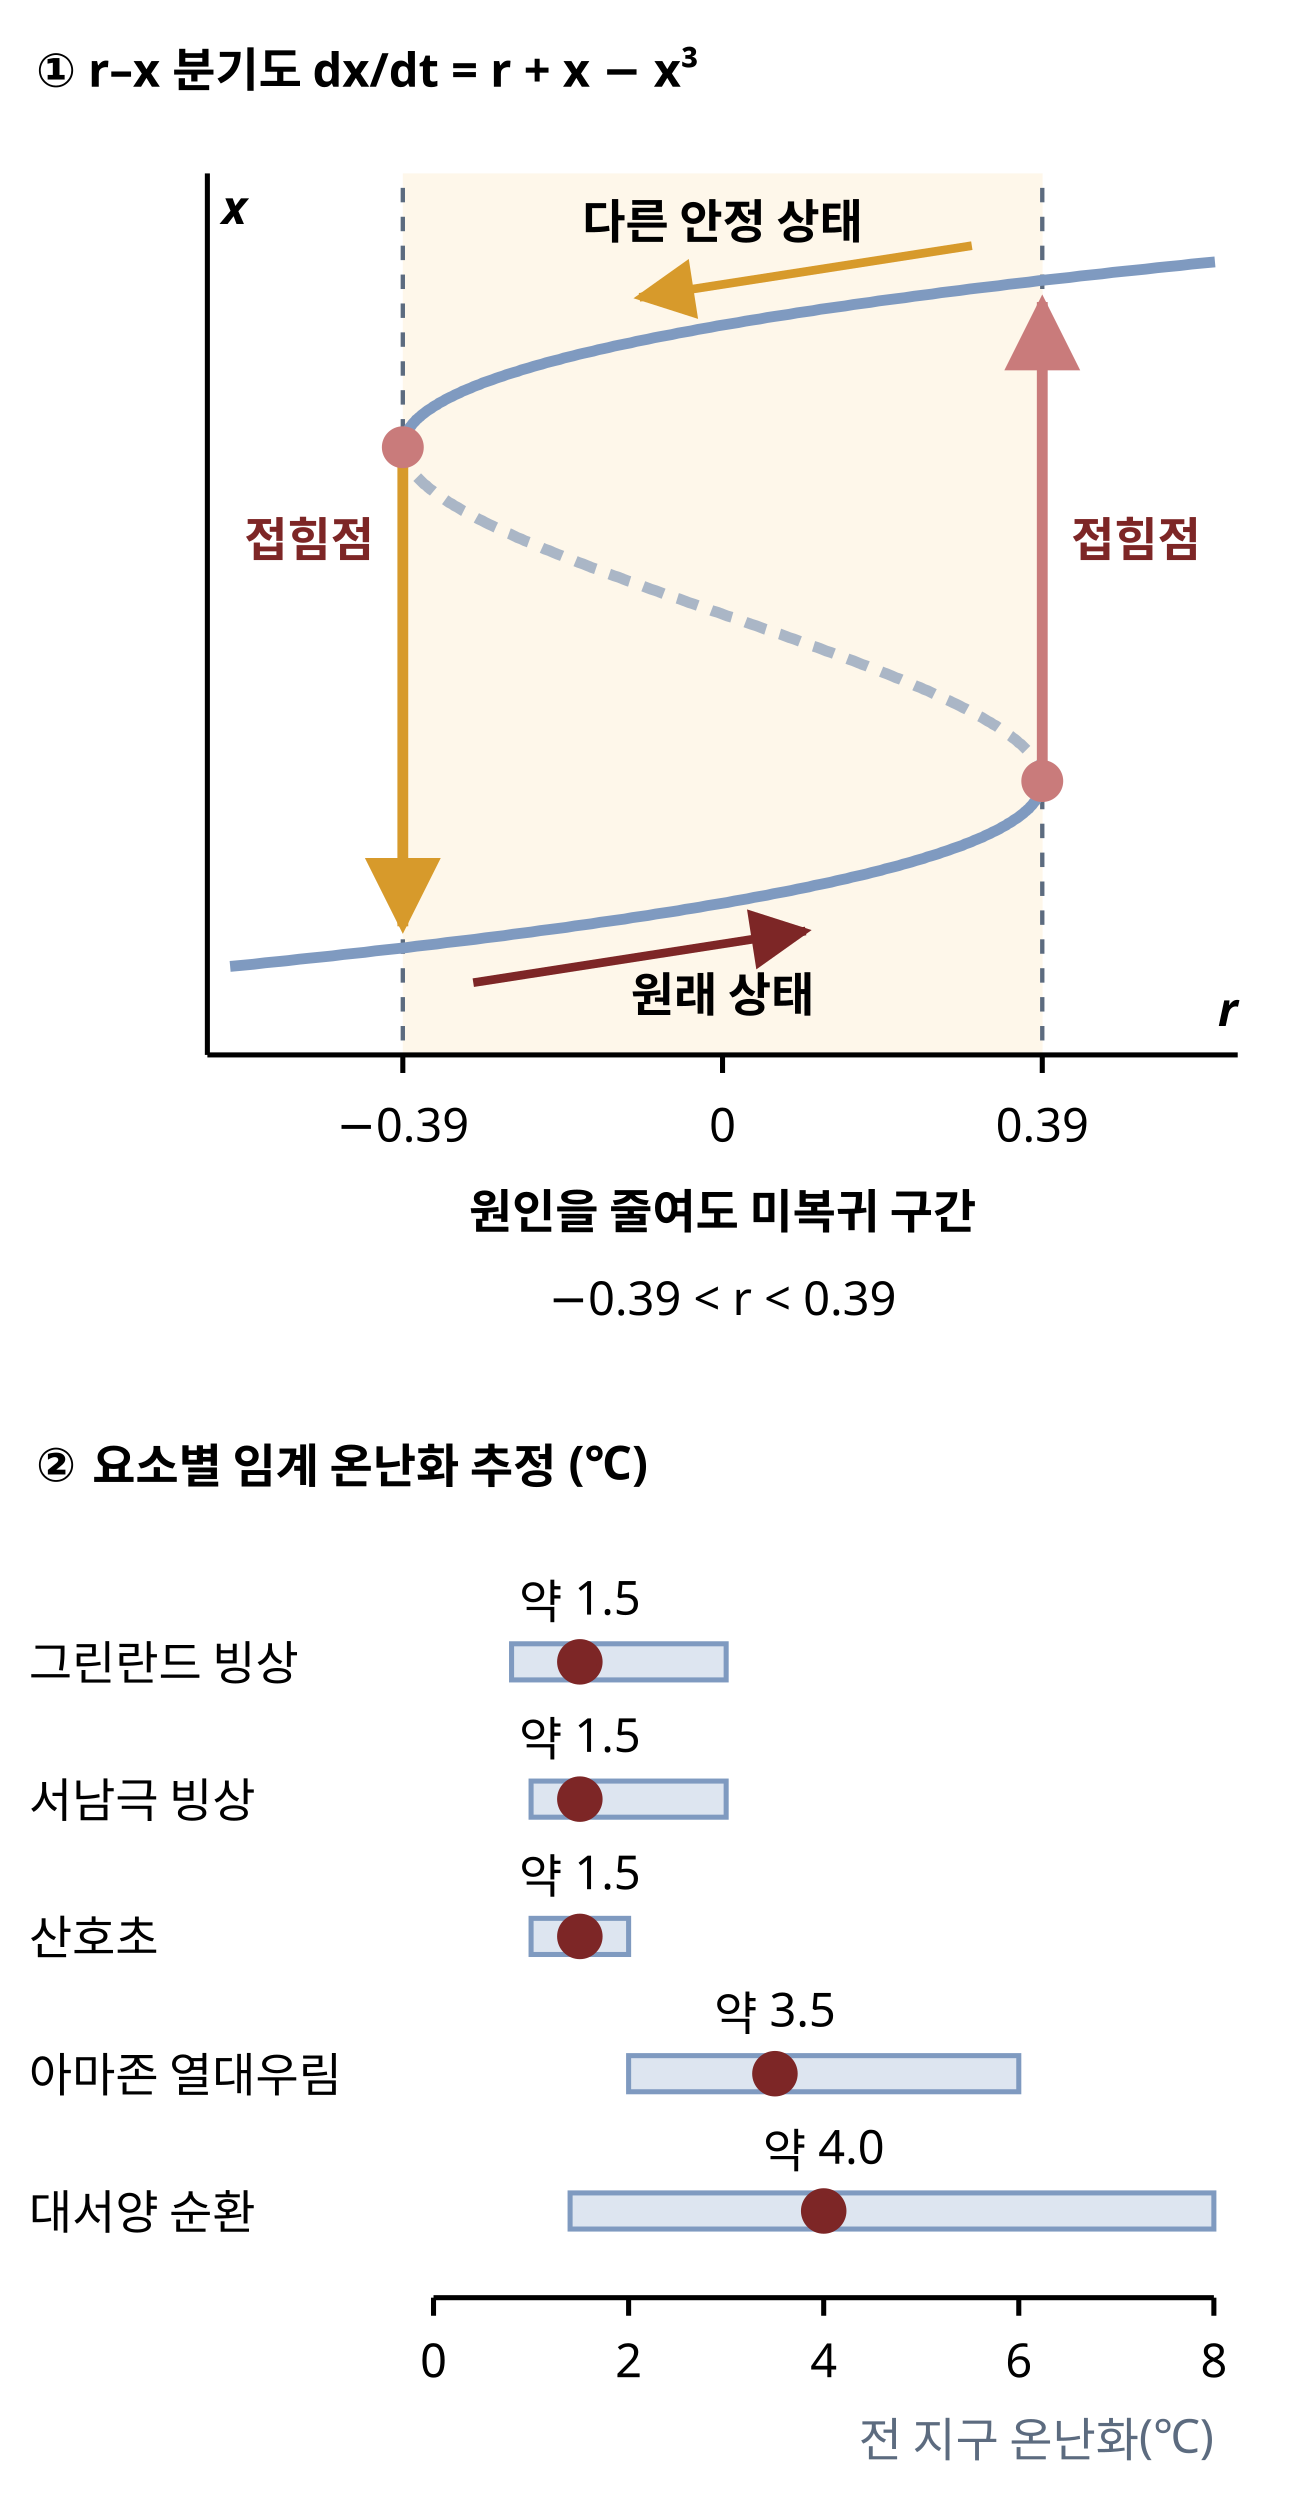
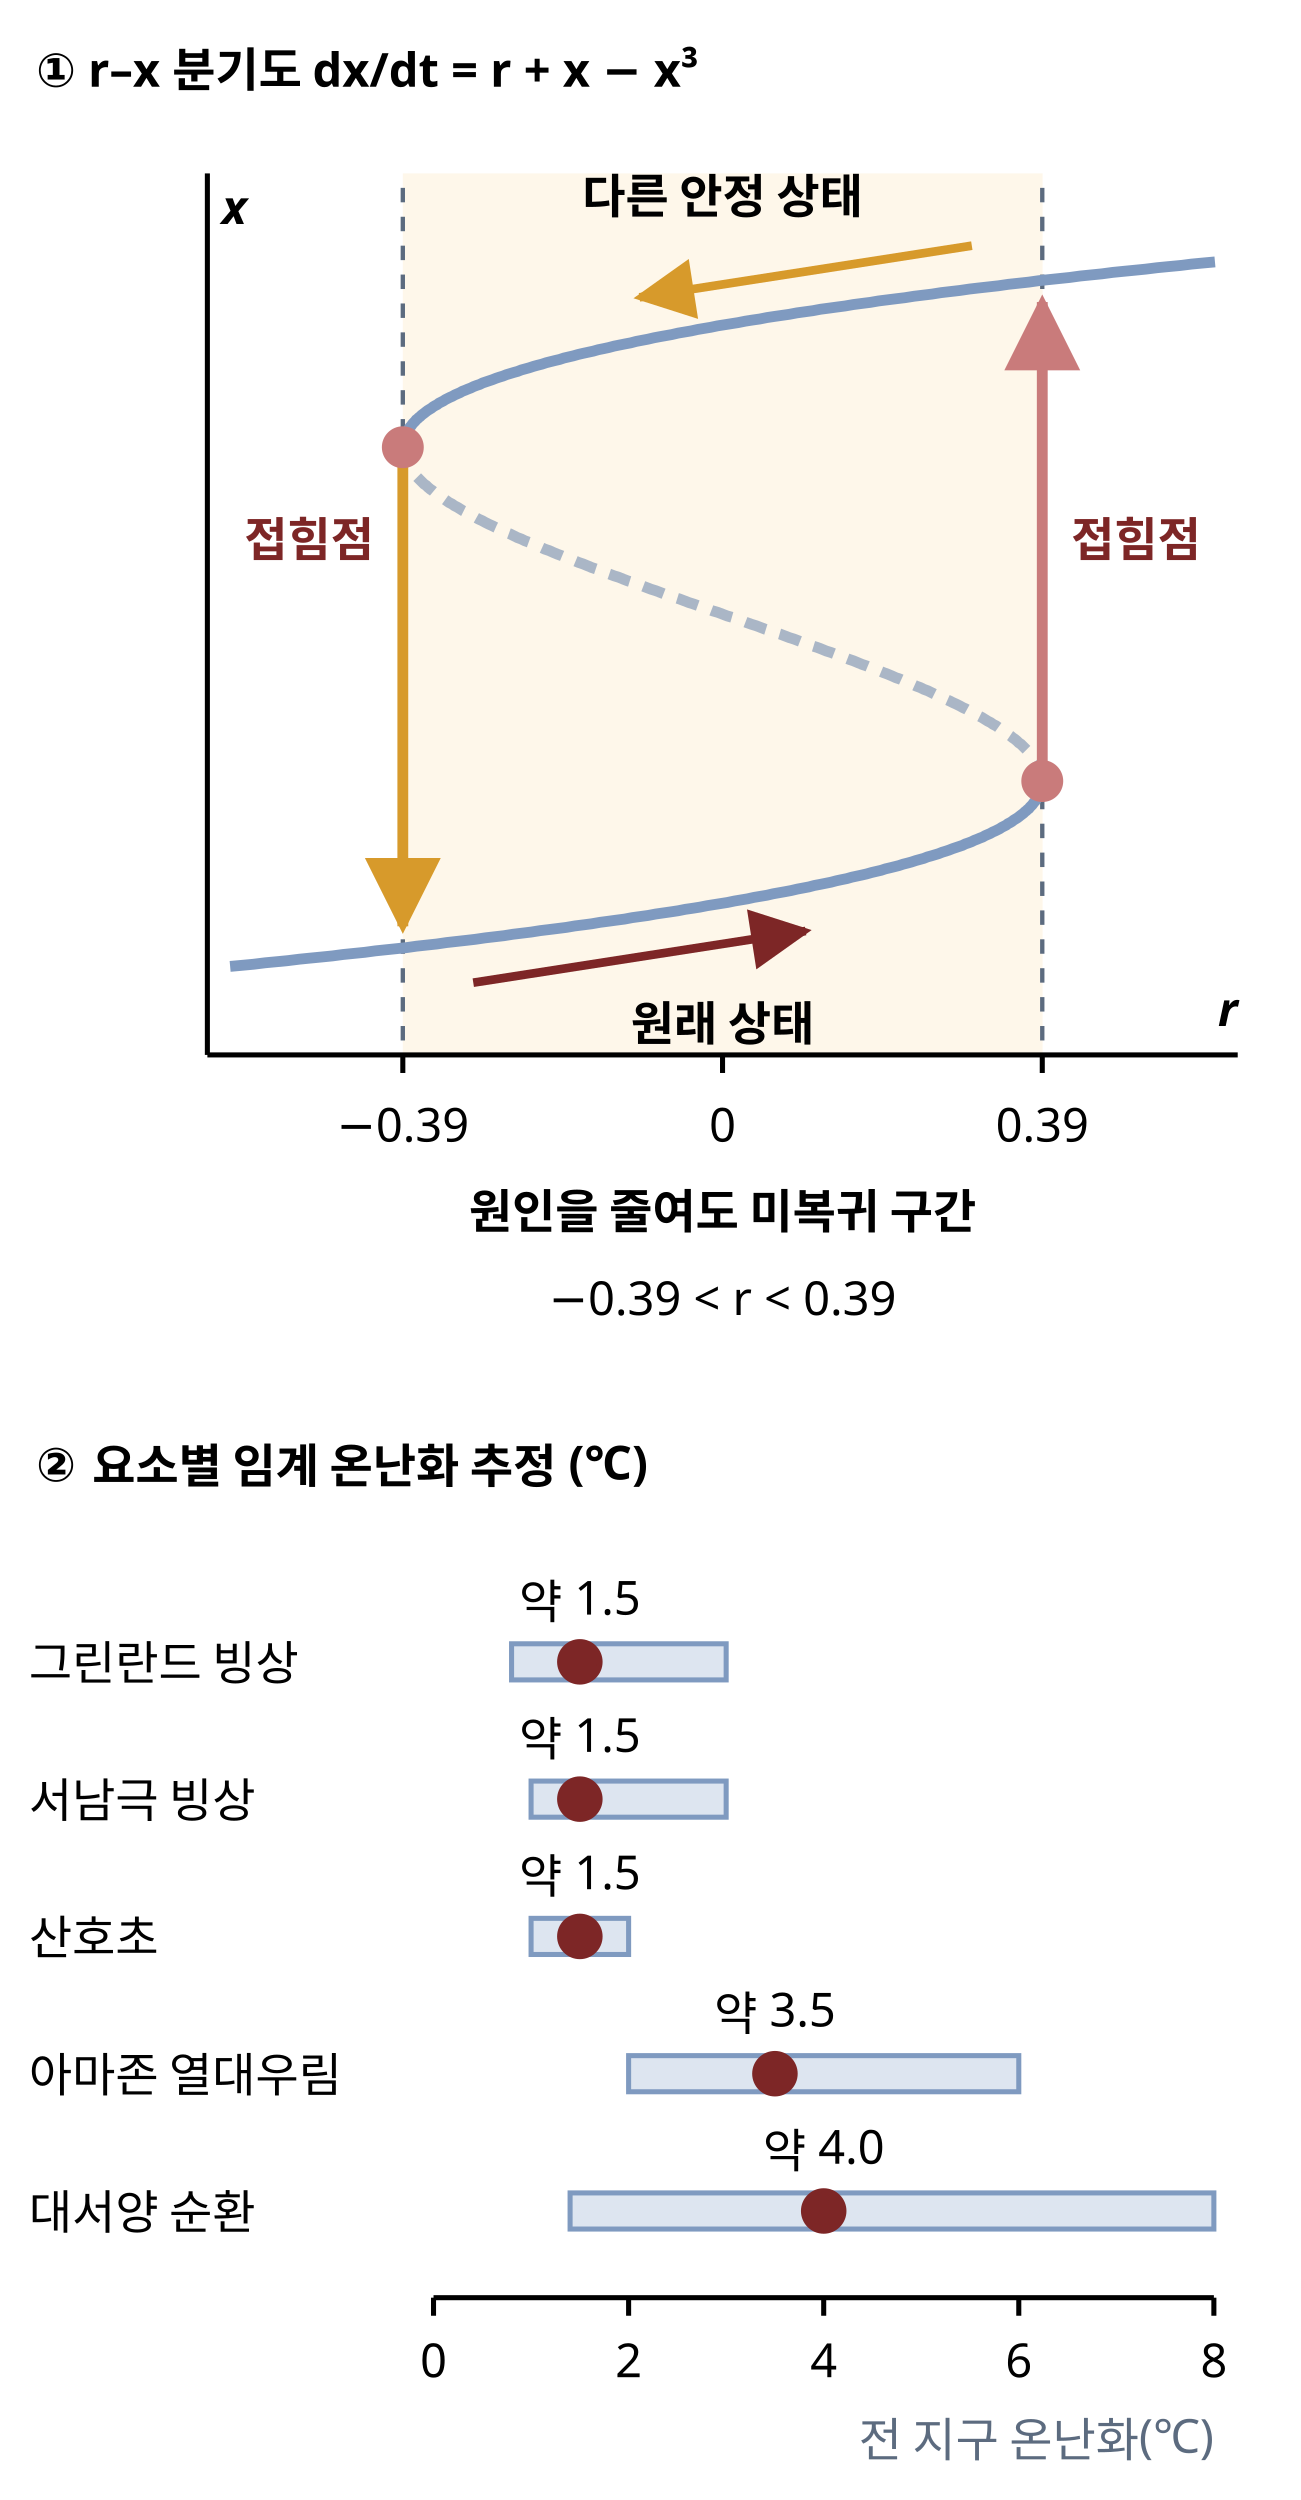
<svg xmlns="http://www.w3.org/2000/svg" class="si si-illus" viewBox="0 0 360 692" style="max-width:360px;color:var(--si-ink,var(--text,#1f2328))" role="img" aria-labelledby="climate-tipping-point-t" font-family="'Pretendard','Noto Sans KR','Apple SD Gothic Neo',sans-serif" font-size="13" fill="currentColor">
  <defs>
    <marker id="climate-tipping-point-ar" viewBox="0 0 10 10" refX="9" refY="5" markerWidth="7" markerHeight="7" orient="auto-start-reverse">
      <path d="M0,0L10,5L0,10z" style="fill:var(--si-limit,#7d2626)" />
    </marker>
    <marker id="climate-tipping-point-ar-1" viewBox="0 0 10 10" refX="9" refY="5" markerWidth="7" markerHeight="7" orient="auto-start-reverse">
      <path d="M0,0L10,5L0,10z" style="fill:var(--si-amber-s,#d79a2b)" />
    </marker>
    <marker id="climate-tipping-point-ar-2" viewBox="0 0 10 10" refX="9" refY="5" markerWidth="7" markerHeight="7" orient="auto-start-reverse">
      <path d="M0,0L10,5L0,10z" style="fill:var(--si-rose-s,#c97b7b)" />
    </marker>
  </defs>
  <text x="10" y="24" font-weight="700">① r–x 분기도  dx/dt = r + x − x³</text>
  <rect x="111.5" y="48" width="177.1" height="244" style="stroke:none;fill:var(--si-amber-f,#fdf0d8)" stroke-width="0" fill-opacity="0.55" />
  <line x1="57.4" y1="292" x2="342.6" y2="292" style="stroke:currentColor;fill:none" stroke-width="1.4" />
  <line x1="57.4" y1="48" x2="57.4" y2="292" style="stroke:currentColor;fill:none" stroke-width="1.4" />
  <line x1="111.5" y1="292" x2="111.5" y2="297" style="stroke:currentColor;fill:none" stroke-width="1.4" />
  <line x1="200" y1="292" x2="200" y2="297" style="stroke:currentColor;fill:none" stroke-width="1.4" />
  <line x1="288.5" y1="292" x2="288.5" y2="297" style="stroke:currentColor;fill:none" stroke-width="1.4" />
  <line x1="111.5" y1="52" x2="111.5" y2="292" style="stroke:var(--si-general,#5c6b7f);fill:none" stroke-width="1.2" stroke-dasharray="4 4" />
  <line x1="288.5" y1="52" x2="288.5" y2="292" style="stroke:var(--si-general,#5c6b7f);fill:none" stroke-width="1.2" stroke-dasharray="4 4" />
  <polyline points="63.7,267.5 67,267.2 70.2,266.9 73.4,266.5 76.6,266.2 79.7,265.9 82.9,265.5 85.9,265.2 89,264.9 92,264.6 95,264.2 98,263.9 101,263.6 103.9,263.2 106.8,262.9 109.7,262.6 112.5,262.3 115.3,261.9 118.1,261.6 120.9,261.3 123.6,260.9 126.3,260.6 129,260.3 131.6,260 134.3,259.6 136.9,259.3 139.5,259 142,258.6 144.5,258.3 147,258 149.5,257.6 152,257.3 154.4,257 156.8,256.7 159.1,256.3 161.5,256 163.8,255.7 166.1,255.3 168.4,255 170.6,254.7 172.9,254.4 175,254 177.2,253.7 179.4,253.4 181.5,253 183.6,252.7 185.7,252.4 187.7,252.1 189.7,251.7 191.8,251.4 193.7,251.1 195.7,250.7 197.6,250.4 199.5,250.1 201.4,249.8 203.3,249.4 205.1,249.1 206.9,248.8 208.7,248.4 210.5,248.1 212.3,247.8 214,247.4 215.7,247.1 217.4,246.8 219,246.5 220.7,246.1 222.3,245.8 223.9,245.5 225.4,245.1 227,244.8 228.5,244.5 230,244.2 231.5,243.8 232.9,243.5 234.4,243.2 235.8,242.8 237.2,242.5 238.6,242.2 239.9,241.9 241.3,241.5 242.6,241.2 243.9,240.9 245.1,240.5 246.4,240.2 247.6,239.9 248.8,239.6 250,239.2 251.2,238.9 252.3,238.6 253.5,238.2 254.6,237.9 255.7,237.6 256.7,237.2 257.8,236.9 258.8,236.6 259.8,236.3 260.8,235.9 261.8,235.6 262.7,235.3 263.7,234.9 264.6,234.6 265.5,234.3 266.4,234 267.2,233.6 268.1,233.3 268.9,233 269.7,232.6 270.5,232.3 271.2,232 272,231.7 272.7,231.3 273.4,231 274.1,230.7 274.8,230.3 275.5,230 276.1,229.7 276.7,229.4 277.3,229 277.9,228.7 278.5,228.4 279,228 279.6,227.7 280.1,227.4 280.6,227 281.1,226.7 281.6,226.4 282,226.1 282.5,225.7 282.9,225.4 283.3,225.1 283.7,224.7 284.1,224.4 284.4,224.1 284.8,223.8 285.1,223.4 285.4,223.1 285.7,222.8 286,222.4 286.2,222.1 286.5,221.8 286.7,221.5 287,221.1 287.2,220.8 287.4,220.5 287.5,220.1 287.7,219.8 287.8,219.5 288,219.1 288.1,218.8 288.2,218.5 288.3,218.2 288.4,217.8 288.4,217.5 288.5,217.2 288.5,216.8 288.5,216.5 288.5,216.2" style="stroke:var(--si-blue-s,#7f9ac0);fill:none" stroke-width="3" />
  <polyline points="111.5,123.8 111.5,123.5 111.5,123.2 111.5,122.8 111.6,122.5 111.6,122.2 111.7,121.8 111.8,121.5 111.9,121.2 112,120.9 112.2,120.5 112.3,120.2 112.5,119.9 112.6,119.5 112.8,119.2 113,118.9 113.3,118.5 113.5,118.2 113.8,117.9 114,117.6 114.3,117.2 114.6,116.9 114.9,116.6 115.2,116.2 115.6,115.9 115.9,115.6 116.3,115.3 116.7,114.9 117.1,114.6 117.5,114.3 118,113.9 118.4,113.6 118.9,113.3 119.4,113 119.9,112.6 120.4,112.3 121,112 121.5,111.6 122.1,111.3 122.7,111 123.3,110.6 123.9,110.3 124.5,110 125.2,109.7 125.9,109.3 126.6,109 127.3,108.7 128,108.3 128.8,108 129.5,107.7 130.3,107.4 131.1,107 131.9,106.7 132.8,106.4 133.6,106 134.5,105.7 135.4,105.4 136.3,105.1 137.3,104.7 138.2,104.4 139.2,104.1 140.2,103.7 141.2,103.4 142.2,103.1 143.3,102.8 144.3,102.4 145.4,102.1 146.5,101.8 147.7,101.4 148.8,101.1 150,100.8 151.2,100.4 152.4,100.1 153.6,99.8 154.9,99.5 156.1,99.1 157.4,98.8 158.7,98.5 160.1,98.1 161.4,97.8 162.8,97.5 164.2,97.2 165.6,96.8 167.1,96.5 168.5,96.2 170,95.8 171.5,95.5 173,95.2 174.6,94.9 176.1,94.5 177.7,94.2 179.3,93.9 181,93.5 182.6,93.2 184.3,92.9 186,92.6 187.7,92.2 189.5,91.9 191.3,91.6 193.1,91.2 194.9,90.9 196.7,90.6 198.6,90.2 200.5,89.9 202.4,89.6 204.3,89.3 206.3,88.9 208.2,88.6 210.3,88.3 212.3,87.9 214.3,87.6 216.4,87.3 218.5,87 220.6,86.6 222.8,86.3 225,86 227.1,85.6 229.4,85.3 231.6,85 233.9,84.7 236.2,84.3 238.5,84 240.9,83.7 243.2,83.3 245.6,83 248,82.7 250.5,82.4 253,82 255.5,81.7 258,81.4 260.5,81 263.1,80.7 265.7,80.4 268.4,80 271,79.7 273.7,79.4 276.4,79.1 279.1,78.7 281.9,78.4 284.7,78.1 287.5,77.7 290.3,77.4 293.2,77.1 296.1,76.8 299,76.4 302,76.1 305,75.8 308,75.4 311,75.1 314.1,74.8 317.1,74.5 320.3,74.1 323.4,73.8 326.6,73.5 329.8,73.1 333,72.8 336.3,72.5" style="stroke:var(--si-blue-s,#7f9ac0);fill:none" stroke-width="3" />
  <polyline points="288.5,216.2 288.5,215.7 288.5,215.3 288.4,214.8 288.3,214.3 288.2,213.9 288.1,213.4 287.9,213 287.7,212.5 287.5,212 287.2,211.6 287,211.1 286.7,210.6 286.4,210.2 286,209.7 285.7,209.3 285.3,208.8 284.9,208.3 284.5,207.9 284,207.4 283.6,207 283.1,206.5 282.6,206 282,205.6 281.5,205.1 280.9,204.6 280.3,204.2 279.7,203.7 279.1,203.3 278.4,202.8 277.8,202.3 277.1,201.9 276.4,201.4 275.7,200.9 274.9,200.5 274.2,200 273.4,199.6 272.6,199.1 271.8,198.6 271,198.2 270.1,197.7 269.3,197.3 268.4,196.8 267.5,196.3 266.6,195.9 265.7,195.4 264.7,194.9 263.8,194.5 262.8,194 261.9,193.6 260.9,193.1 259.9,192.6 258.8,192.2 257.8,191.7 256.8,191.2 255.7,190.8 254.7,190.3 253.6,189.9 252.5,189.4 251.4,188.9 250.3,188.5 249.2,188 248,187.6 246.9,187.1 245.7,186.6 244.6,186.2 243.4,185.7 242.2,185.2 241,184.8 239.8,184.3 238.6,183.9 237.4,183.4 236.2,182.9 235,182.5 233.7,182 232.5,181.5 231.3,181.1 230,180.6 228.7,180.2 227.5,179.7 226.2,179.2 224.9,178.8 223.6,178.3 222.4,177.9 221.1,177.4 219.8,176.9 218.5,176.5 217.2,176 215.9,175.5 214.5,175.1 213.2,174.6 211.9,174.2 210.6,173.7 209.3,173.2 208,172.8 206.6,172.3 205.3,171.8 204,171.4 202.7,170.9 201.3,170.5 200,170 198.7,169.5 197.3,169.1 196,168.6 194.7,168.2 193.4,167.7 192,167.2 190.7,166.8 189.4,166.3 188.1,165.8 186.8,165.4 185.5,164.9 184.1,164.5 182.8,164 181.5,163.5 180.2,163.1 178.9,162.6 177.6,162.1 176.4,161.7 175.1,161.2 173.8,160.8 172.5,160.3 171.3,159.8 170,159.4 168.7,158.9 167.5,158.5 166.3,158 165,157.5 163.8,157.1 162.6,156.6 161.4,156.1 160.2,155.7 159,155.2 157.8,154.8 156.6,154.3 155.4,153.8 154.3,153.4 153.1,152.9 152,152.4 150.8,152 149.7,151.5 148.6,151.1 147.5,150.6 146.4,150.1 145.3,149.7 144.3,149.2 143.2,148.8 142.2,148.3 141.2,147.8 140.1,147.4 139.1,146.9 138.1,146.4 137.2,146 136.2,145.5 135.3,145.1 134.3,144.6 133.4,144.1 132.5,143.7 131.6,143.2 130.7,142.7 129.9,142.3 129,141.8 128.2,141.4 127.4,140.9 126.6,140.4 125.8,140 125.1,139.5 124.3,139.1 123.6,138.6 122.9,138.1 122.2,137.7 121.6,137.2 120.9,136.7 120.3,136.3 119.7,135.8 119.1,135.4 118.5,134.9 118,134.4 117.4,134 116.9,133.5 116.4,133 116,132.6 115.5,132.1 115.1,131.7 114.7,131.2 114.3,130.7 114,130.3 113.6,129.8 113.3,129.4 113,128.9 112.8,128.4 112.5,128 112.3,127.5 112.1,127 111.9,126.6 111.8,126.1 111.7,125.7 111.6,125.2 111.5,124.7 111.5,124.3 111.5,123.8" style="stroke:var(--si-gray-s,#aab6c6);fill:none" stroke-width="3" stroke-dasharray="6 4" />
  <line x1="131" y1="272" x2="223" y2="257.7" style="stroke:var(--si-limit,#7d2626);fill:none" stroke-width="2.4" marker-end="url(#climate-tipping-point-ar)" />
  <line x1="269" y1="68" x2="177" y2="82.3" style="stroke:var(--si-amber-s,#d79a2b);fill:none" stroke-width="2.4" marker-end="url(#climate-tipping-point-ar-1)" />
  <line x1="288.5" y1="213.2" x2="288.5" y2="83.6" style="stroke:var(--si-rose-s,#c97b7b);fill:none" stroke-width="3" marker-end="url(#climate-tipping-point-ar-2)" />
  <line x1="111.5" y1="126.8" x2="111.5" y2="256.4" style="stroke:var(--si-amber-s,#d79a2b);fill:none" stroke-width="3" marker-end="url(#climate-tipping-point-ar-1)" />
  <circle cx="288.5" cy="216.2" r="5" style="stroke:var(--si-rose-s,#c97b7b);fill:var(--si-rose-s,#c97b7b)" stroke-width="1.6" />
  <circle cx="111.5" cy="123.8" r="5" style="stroke:var(--si-rose-s,#c97b7b);fill:var(--si-rose-s,#c97b7b)" stroke-width="1.6" />
  <text x="61.4" y="62" font-weight="700" font-style="italic">x</text>
  <text x="342.6" y="284" text-anchor="end" font-weight="700" font-style="italic">r</text>
-   <text x="200" y="66" text-anchor="middle" font-weight="700">다른 안정 상태</text>
-   <text x="200" y="280" text-anchor="middle" font-weight="700">원래 상태</text>
+   <text x="200" y="59" text-anchor="middle" font-weight="700">다른 안정 상태</text>
+   <text x="200" y="288" text-anchor="middle" font-weight="700">원래 상태</text>
  <text x="296.5" y="154" font-weight="700" style="fill:var(--si-limit,#7d2626)">접힘점</text>
  <text x="103.5" y="154" text-anchor="end" font-weight="700" style="fill:var(--si-limit,#7d2626)">접힘점</text>
  <text x="200" y="316" text-anchor="middle">0</text>
  <text x="111.5" y="316" text-anchor="middle">−0.39</text>
  <text x="288.5" y="316" text-anchor="middle">0.39</text>
  <text x="200" y="340" text-anchor="middle" font-weight="700">원인을 줄여도 미복귀 구간</text>
  <text x="200" y="364" text-anchor="middle">−0.39 &lt; r &lt; 0.39</text>
  <text x="10" y="410" font-weight="700">② 요소별 임계 온난화 추정 (℃)</text>
  <rect x="141.6" y="455" width="59.4" height="10" style="stroke:var(--si-blue-s,#7f9ac0);fill:var(--si-blue-f,#dde5f0)" stroke-width="1.4" />
  <circle cx="160.5" cy="460" r="5.5" style="stroke:var(--si-limit,#7d2626);fill:var(--si-limit,#7d2626)" stroke-width="1.6" />
  <text x="160.5" y="448" text-anchor="middle">약 1.5</text>
  <text x="8" y="465">그린란드 빙상</text>
  <rect x="147" y="493" width="54" height="10" style="stroke:var(--si-blue-s,#7f9ac0);fill:var(--si-blue-f,#dde5f0)" stroke-width="1.4" />
  <circle cx="160.5" cy="498" r="5.5" style="stroke:var(--si-limit,#7d2626);fill:var(--si-limit,#7d2626)" stroke-width="1.6" />
  <text x="160.5" y="486" text-anchor="middle">약 1.5</text>
  <text x="8" y="503">서남극 빙상</text>
  <rect x="147" y="531" width="27" height="10" style="stroke:var(--si-blue-s,#7f9ac0);fill:var(--si-blue-f,#dde5f0)" stroke-width="1.4" />
  <circle cx="160.5" cy="536" r="5.5" style="stroke:var(--si-limit,#7d2626);fill:var(--si-limit,#7d2626)" stroke-width="1.6" />
  <text x="160.5" y="524" text-anchor="middle">약 1.5</text>
  <text x="8" y="541">산호초</text>
  <rect x="174" y="569" width="108" height="10" style="stroke:var(--si-blue-s,#7f9ac0);fill:var(--si-blue-f,#dde5f0)" stroke-width="1.4" />
  <circle cx="214.5" cy="574" r="5.5" style="stroke:var(--si-limit,#7d2626);fill:var(--si-limit,#7d2626)" stroke-width="1.6" />
  <text x="214.5" y="562" text-anchor="middle">약 3.5</text>
  <text x="8" y="579">아마존 열대우림</text>
  <rect x="157.8" y="607" width="178.2" height="10" style="stroke:var(--si-blue-s,#7f9ac0);fill:var(--si-blue-f,#dde5f0)" stroke-width="1.4" />
  <circle cx="228" cy="612" r="5.5" style="stroke:var(--si-limit,#7d2626);fill:var(--si-limit,#7d2626)" stroke-width="1.6" />
  <text x="228" y="600" text-anchor="middle">약 4.0</text>
  <text x="8" y="617">대서양 순환</text>
  <line x1="120" y1="636" x2="336" y2="636" style="stroke:currentColor;fill:none" stroke-width="1.4" />
  <line x1="120" y1="636" x2="120" y2="641" style="stroke:currentColor;fill:none" stroke-width="1.4" />
  <text x="120" y="658" text-anchor="middle">0</text>
  <line x1="174" y1="636" x2="174" y2="641" style="stroke:currentColor;fill:none" stroke-width="1.4" />
  <text x="174" y="658" text-anchor="middle">2</text>
  <line x1="228" y1="636" x2="228" y2="641" style="stroke:currentColor;fill:none" stroke-width="1.4" />
  <text x="228" y="658" text-anchor="middle">4</text>
  <line x1="282" y1="636" x2="282" y2="641" style="stroke:currentColor;fill:none" stroke-width="1.4" />
  <text x="282" y="658" text-anchor="middle">6</text>
  <line x1="336" y1="636" x2="336" y2="641" style="stroke:currentColor;fill:none" stroke-width="1.4" />
  <text x="336" y="658" text-anchor="middle">8</text>
  <text x="336" y="680" text-anchor="end" style="fill:var(--si-general,#5c6b7f)">전 지구 온난화(℃)</text>
</svg>
